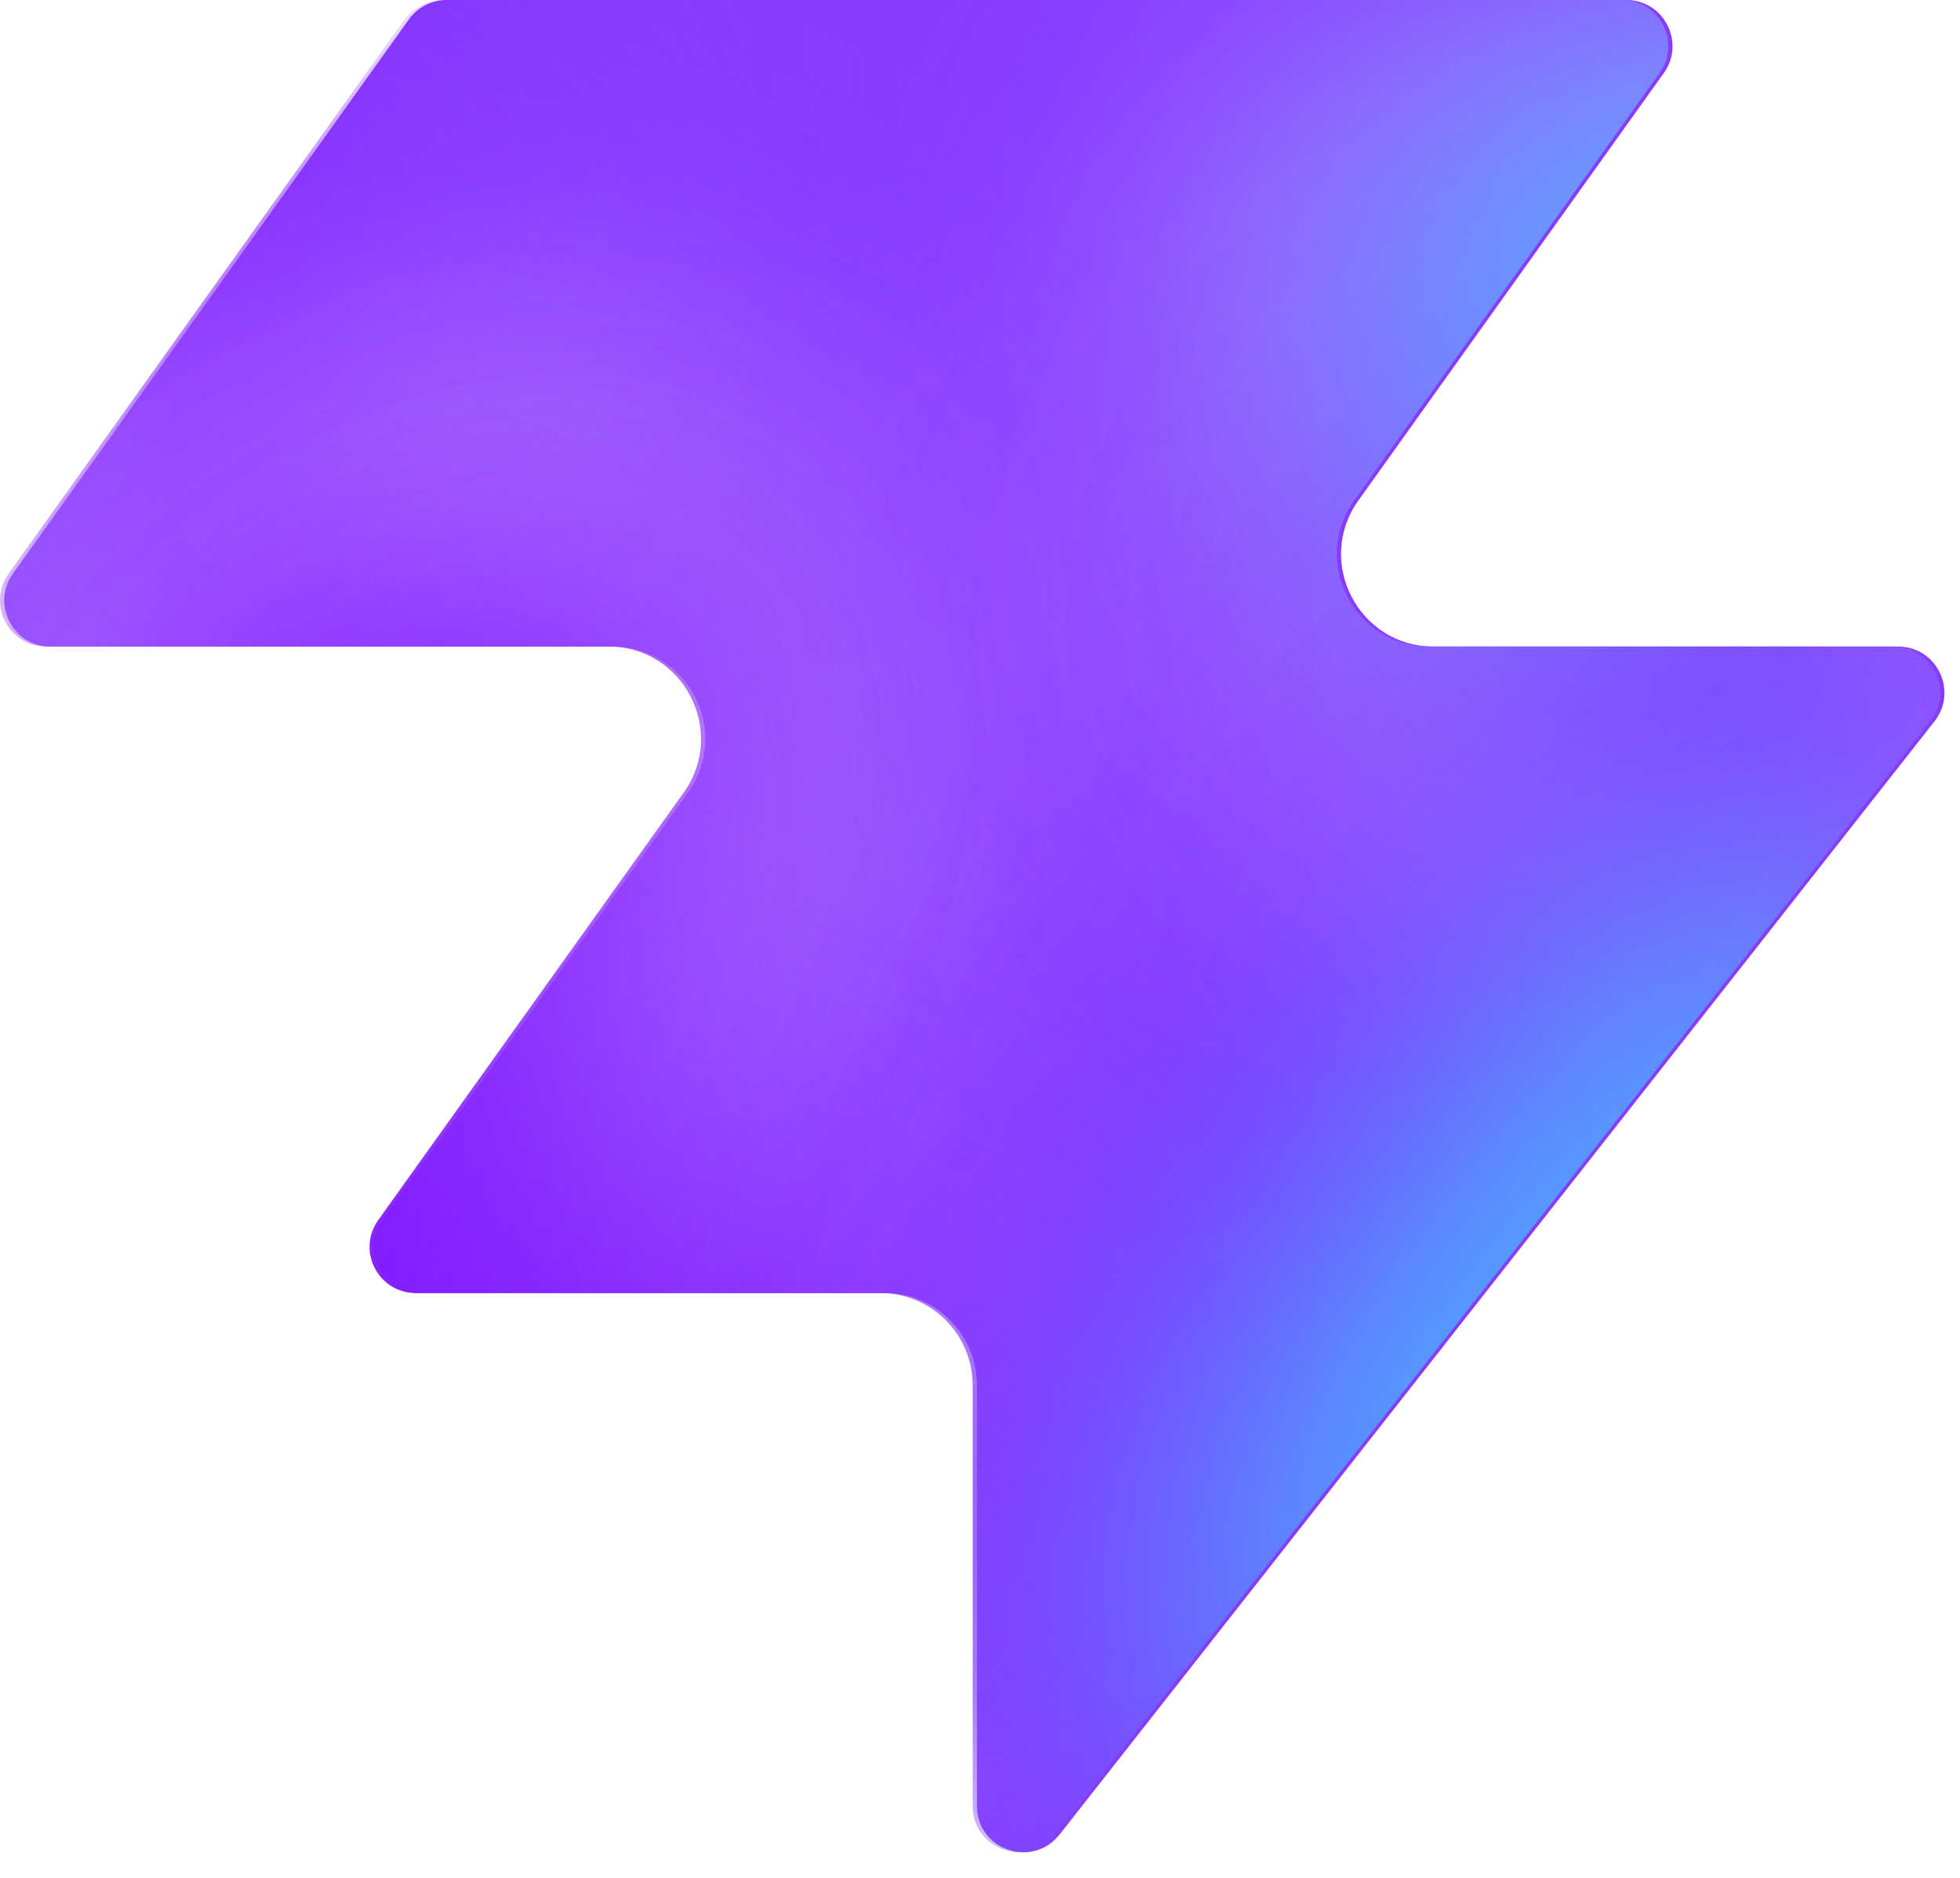
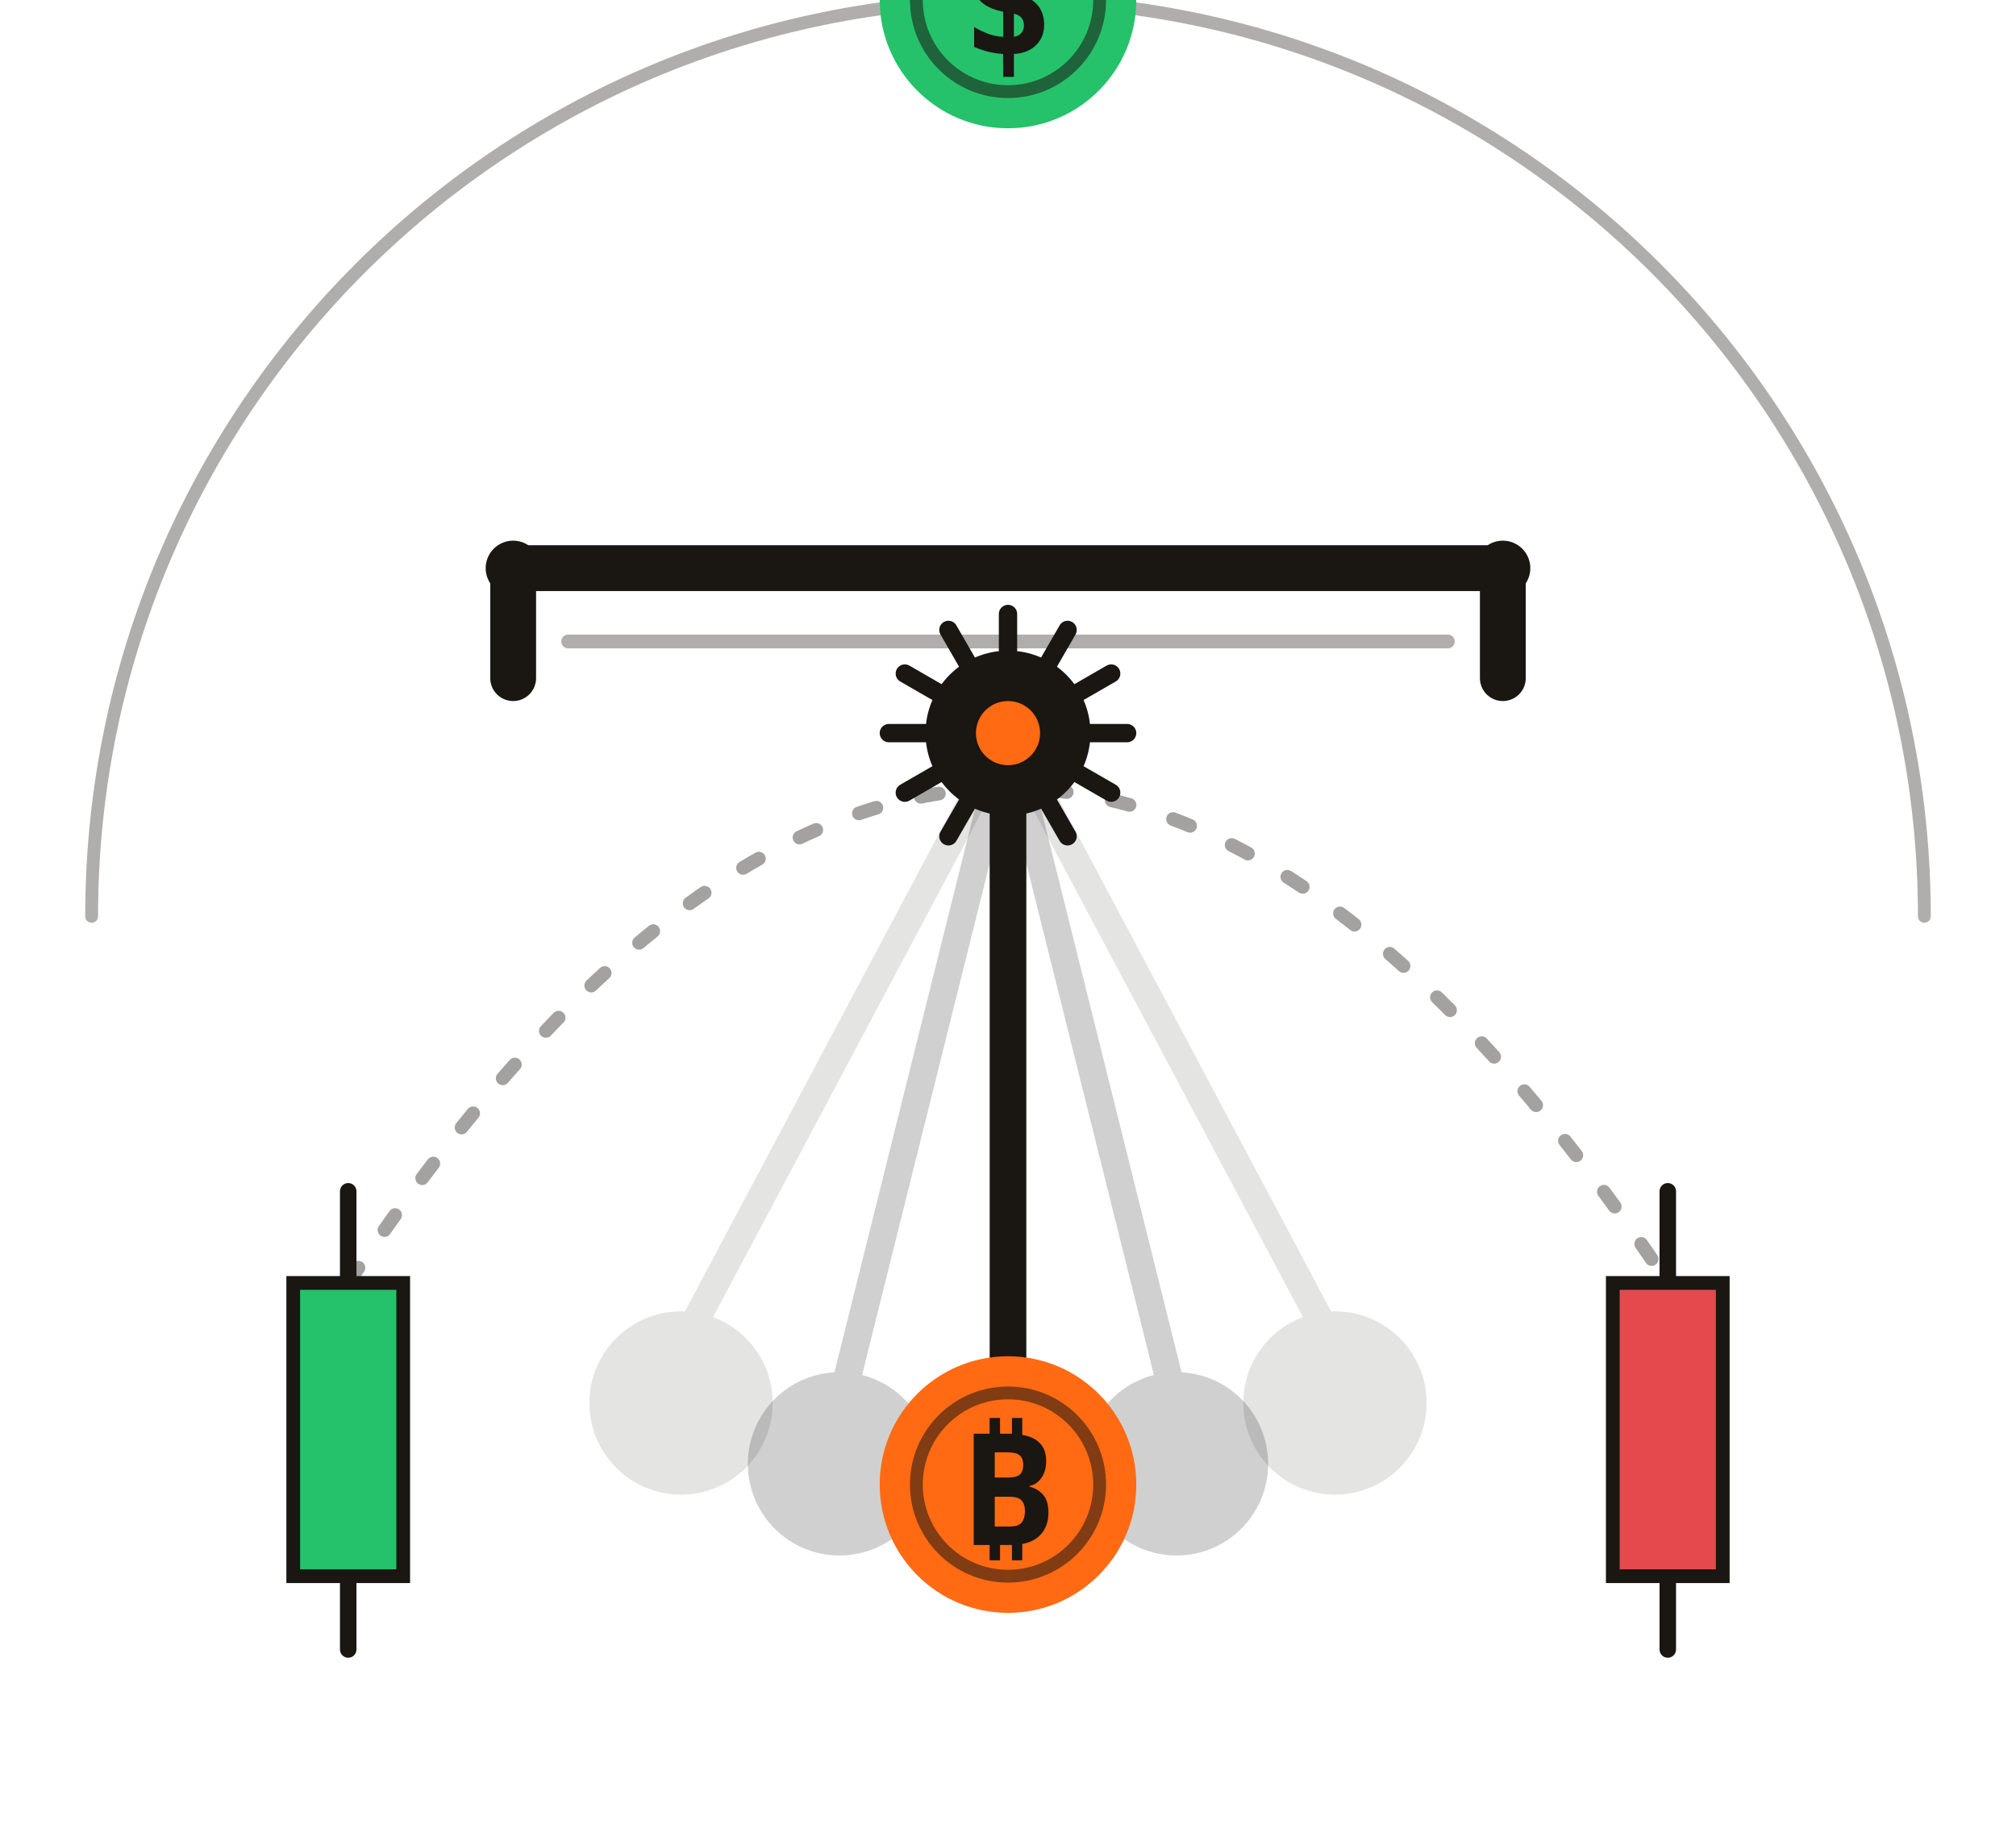
- <svg xmlns="http://www.w3.org/2000/svg" width="48" height="46" fill="none" viewBox="0 0 48 46">
-   <path fill="#863bff" d="M25.946 44.938c-.664.845-2.021.375-2.021-.698V33.937a2.26 2.26 0 0 0-2.262-2.262H10.287c-.92 0-1.456-1.04-.92-1.788l7.48-10.471c1.07-1.497 0-3.578-1.842-3.578H1.237c-.92 0-1.456-1.04-.92-1.788L10.013.474c.214-.297.556-.474.92-.474h28.894c.92 0 1.456 1.04.92 1.788l-7.48 10.471c-1.07 1.498 0 3.579 1.842 3.579h11.377c.943 0 1.473 1.088.89 1.83L25.947 44.94z" style="fill:#863bff;fill:color(display-p3 .525 .23 1);fill-opacity:1" />
-   <mask id="a" width="48" height="46" x="0" y="0" maskUnits="userSpaceOnUse" style="mask-type:alpha">
-     <path fill="#000" d="M25.842 44.938c-.664.844-2.021.375-2.021-.698V33.937a2.26 2.26 0 0 0-2.262-2.262H10.183c-.92 0-1.456-1.04-.92-1.788l7.48-10.471c1.07-1.498 0-3.579-1.842-3.579H1.133c-.92 0-1.456-1.04-.92-1.787L9.91.473c.214-.297.556-.474.92-.474h28.894c.92 0 1.456 1.04.92 1.788l-7.48 10.471c-1.07 1.498 0 3.578 1.842 3.578h11.377c.943 0 1.473 1.088.89 1.832L25.843 44.94z" style="fill:#000;fill-opacity:1" />
-   </mask>
-   <g mask="url(#a)">
-     <g filter="url(#b)">
-       <ellipse cx="5.508" cy="14.704" fill="#ede6ff" rx="5.508" ry="14.704" style="fill:#ede6ff;fill:color(display-p3 .927 .903 1);fill-opacity:1" transform="matrix(.00324 1 1 -.00324 -4.47 31.516)" />
-     </g>
-     <g filter="url(#c)">
-       <ellipse cx="10.399" cy="29.851" fill="#ede6ff" rx="10.399" ry="29.851" style="fill:#ede6ff;fill:color(display-p3 .927 .903 1);fill-opacity:1" transform="matrix(.00324 1 1 -.00324 -39.328 7.883)" />
-     </g>
-     <g filter="url(#d)">
-       <ellipse cx="5.508" cy="30.487" fill="#7e14ff" rx="5.508" ry="30.487" style="fill:#7e14ff;fill:color(display-p3 .492 .077 1);fill-opacity:1" transform="rotate(89.814 -25.913 -14.639)scale(1 -1)" />
-     </g>
-     <g filter="url(#e)">
-       <ellipse cx="5.508" cy="30.599" fill="#7e14ff" rx="5.508" ry="30.599" style="fill:#7e14ff;fill:color(display-p3 .492 .077 1);fill-opacity:1" transform="rotate(89.814 -32.644 -3.334)scale(1 -1)" />
-     </g>
-     <g filter="url(#f)">
-       <ellipse cx="5.508" cy="30.599" fill="#7e14ff" rx="5.508" ry="30.599" style="fill:#7e14ff;fill:color(display-p3 .492 .077 1);fill-opacity:1" transform="matrix(.00324 1 1 -.00324 -34.34 30.47)" />
-     </g>
-     <g filter="url(#g)">
-       <ellipse cx="14.072" cy="22.078" fill="#ede6ff" rx="14.072" ry="22.078" style="fill:#ede6ff;fill:color(display-p3 .927 .903 1);fill-opacity:1" transform="rotate(93.35 24.506 48.493)scale(-1 1)" />
-     </g>
-     <g filter="url(#h)">
-       <ellipse cx="3.47" cy="21.501" fill="#7e14ff" rx="3.47" ry="21.501" style="fill:#7e14ff;fill:color(display-p3 .492 .077 1);fill-opacity:1" transform="rotate(89.009 28.708 47.59)scale(-1 1)" />
-     </g>
-     <g filter="url(#i)">
-       <ellipse cx="3.47" cy="21.501" fill="#7e14ff" rx="3.47" ry="21.501" style="fill:#7e14ff;fill:color(display-p3 .492 .077 1);fill-opacity:1" transform="rotate(89.009 28.708 47.59)scale(-1 1)" />
-     </g>
-     <g filter="url(#j)">
-       <ellipse cx=".387" cy="8.972" fill="#7e14ff" rx="4.407" ry="29.108" style="fill:#7e14ff;fill:color(display-p3 .492 .077 1);fill-opacity:1" transform="rotate(39.51 .387 8.972)" />
-     </g>
-     <g filter="url(#k)">
-       <ellipse cx="47.523" cy="-6.092" fill="#7e14ff" rx="4.407" ry="29.108" style="fill:#7e14ff;fill:color(display-p3 .492 .077 1);fill-opacity:1" transform="rotate(37.892 47.523 -6.092)" />
-     </g>
-     <g filter="url(#l)">
-       <ellipse cx="41.412" cy="6.333" fill="#47bfff" rx="5.971" ry="9.665" style="fill:#47bfff;fill:color(display-p3 .28 .748 1);fill-opacity:1" transform="rotate(37.892 41.412 6.333)" />
-     </g>
-     <g filter="url(#m)">
-       <ellipse cx="-1.879" cy="38.332" fill="#7e14ff" rx="4.407" ry="29.108" style="fill:#7e14ff;fill:color(display-p3 .492 .077 1);fill-opacity:1" transform="rotate(37.892 -1.88 38.332)" />
-     </g>
-     <g filter="url(#n)">
-       <ellipse cx="-1.879" cy="38.332" fill="#7e14ff" rx="4.407" ry="29.108" style="fill:#7e14ff;fill:color(display-p3 .492 .077 1);fill-opacity:1" transform="rotate(37.892 -1.88 38.332)" />
-     </g>
-     <g filter="url(#o)">
-       <ellipse cx="35.651" cy="29.907" fill="#7e14ff" rx="4.407" ry="29.108" style="fill:#7e14ff;fill:color(display-p3 .492 .077 1);fill-opacity:1" transform="rotate(37.892 35.651 29.907)" />
-     </g>
-     <g filter="url(#p)">
-       <ellipse cx="38.418" cy="32.4" fill="#47bfff" rx="5.971" ry="15.297" style="fill:#47bfff;fill:color(display-p3 .28 .748 1);fill-opacity:1" transform="rotate(37.892 38.418 32.4)" />
+ <svg xmlns="http://www.w3.org/2000/svg" viewBox="-30 -40 220 200" fill="none" overflow="visible">
+   <path d="M -20 60 A 100 100 0 0 1 180 60" stroke="#1a1612" stroke-width="1.4" stroke-linecap="round" fill="none" opacity="0.35" />
+   <g style="transform-origin: 80px 60px;">
+     <g style="transform-origin: 80px -40px;">
+       <circle cx="80" cy="-40" r="14" fill="#25c26b" />
+       <circle cx="80" cy="-40" r="10" fill="none" stroke="#1a1612" stroke-width="1.4" opacity="0.55" />
+       <text x="80" y="-40" text-anchor="middle" dominant-baseline="central" font-family="'JetBrains Mono', ui-monospace, monospace" font-size="17" font-weight="700" fill="#1a1612">$</text>
    </g>
  </g>
-   <defs>
-     <filter id="b" width="60.045" height="41.654" x="-19.77" y="16.149" color-interpolation-filters="sRGB" filterUnits="userSpaceOnUse">
-       <feFlood flood-opacity="0" result="BackgroundImageFix" />
-       <feBlend in="SourceGraphic" in2="BackgroundImageFix" result="shape" />
-       <feGaussianBlur result="effect1_foregroundBlur_2002_17158" stdDeviation="7.659" />
-     </filter>
-     <filter id="c" width="90.34" height="51.437" x="-54.613" y="-7.533" color-interpolation-filters="sRGB" filterUnits="userSpaceOnUse">
-       <feFlood flood-opacity="0" result="BackgroundImageFix" />
-       <feBlend in="SourceGraphic" in2="BackgroundImageFix" result="shape" />
-       <feGaussianBlur result="effect1_foregroundBlur_2002_17158" stdDeviation="7.659" />
-     </filter>
-     <filter id="d" width="79.355" height="29.4" x="-49.64" y="2.03" color-interpolation-filters="sRGB" filterUnits="userSpaceOnUse">
-       <feFlood flood-opacity="0" result="BackgroundImageFix" />
-       <feBlend in="SourceGraphic" in2="BackgroundImageFix" result="shape" />
-       <feGaussianBlur result="effect1_foregroundBlur_2002_17158" stdDeviation="4.596" />
-     </filter>
-     <filter id="e" width="79.579" height="29.4" x="-45.045" y="20.029" color-interpolation-filters="sRGB" filterUnits="userSpaceOnUse">
-       <feFlood flood-opacity="0" result="BackgroundImageFix" />
-       <feBlend in="SourceGraphic" in2="BackgroundImageFix" result="shape" />
-       <feGaussianBlur result="effect1_foregroundBlur_2002_17158" stdDeviation="4.596" />
-     </filter>
-     <filter id="f" width="79.579" height="29.4" x="-43.513" y="21.178" color-interpolation-filters="sRGB" filterUnits="userSpaceOnUse">
-       <feFlood flood-opacity="0" result="BackgroundImageFix" />
-       <feBlend in="SourceGraphic" in2="BackgroundImageFix" result="shape" />
-       <feGaussianBlur result="effect1_foregroundBlur_2002_17158" stdDeviation="4.596" />
-     </filter>
-     <filter id="g" width="74.749" height="58.852" x="15.756" y="-17.901" color-interpolation-filters="sRGB" filterUnits="userSpaceOnUse">
-       <feFlood flood-opacity="0" result="BackgroundImageFix" />
-       <feBlend in="SourceGraphic" in2="BackgroundImageFix" result="shape" />
-       <feGaussianBlur result="effect1_foregroundBlur_2002_17158" stdDeviation="7.659" />
-     </filter>
-     <filter id="h" width="61.377" height="25.362" x="23.548" y="2.284" color-interpolation-filters="sRGB" filterUnits="userSpaceOnUse">
-       <feFlood flood-opacity="0" result="BackgroundImageFix" />
-       <feBlend in="SourceGraphic" in2="BackgroundImageFix" result="shape" />
-       <feGaussianBlur result="effect1_foregroundBlur_2002_17158" stdDeviation="4.596" />
-     </filter>
-     <filter id="i" width="61.377" height="25.362" x="23.548" y="2.284" color-interpolation-filters="sRGB" filterUnits="userSpaceOnUse">
-       <feFlood flood-opacity="0" result="BackgroundImageFix" />
-       <feBlend in="SourceGraphic" in2="BackgroundImageFix" result="shape" />
-       <feGaussianBlur result="effect1_foregroundBlur_2002_17158" stdDeviation="4.596" />
-     </filter>
-     <filter id="j" width="56.045" height="63.649" x="-27.636" y="-22.853" color-interpolation-filters="sRGB" filterUnits="userSpaceOnUse">
-       <feFlood flood-opacity="0" result="BackgroundImageFix" />
-       <feBlend in="SourceGraphic" in2="BackgroundImageFix" result="shape" />
-       <feGaussianBlur result="effect1_foregroundBlur_2002_17158" stdDeviation="4.596" />
-     </filter>
-     <filter id="k" width="54.814" height="64.646" x="20.116" y="-38.415" color-interpolation-filters="sRGB" filterUnits="userSpaceOnUse">
-       <feFlood flood-opacity="0" result="BackgroundImageFix" />
-       <feBlend in="SourceGraphic" in2="BackgroundImageFix" result="shape" />
-       <feGaussianBlur result="effect1_foregroundBlur_2002_17158" stdDeviation="4.596" />
-     </filter>
-     <filter id="l" width="33.541" height="35.313" x="24.641" y="-11.323" color-interpolation-filters="sRGB" filterUnits="userSpaceOnUse">
-       <feFlood flood-opacity="0" result="BackgroundImageFix" />
-       <feBlend in="SourceGraphic" in2="BackgroundImageFix" result="shape" />
-       <feGaussianBlur result="effect1_foregroundBlur_2002_17158" stdDeviation="4.596" />
-     </filter>
-     <filter id="m" width="54.814" height="64.646" x="-29.286" y="6.009" color-interpolation-filters="sRGB" filterUnits="userSpaceOnUse">
-       <feFlood flood-opacity="0" result="BackgroundImageFix" />
-       <feBlend in="SourceGraphic" in2="BackgroundImageFix" result="shape" />
-       <feGaussianBlur result="effect1_foregroundBlur_2002_17158" stdDeviation="4.596" />
-     </filter>
-     <filter id="n" width="54.814" height="64.646" x="-29.286" y="6.009" color-interpolation-filters="sRGB" filterUnits="userSpaceOnUse">
-       <feFlood flood-opacity="0" result="BackgroundImageFix" />
-       <feBlend in="SourceGraphic" in2="BackgroundImageFix" result="shape" />
-       <feGaussianBlur result="effect1_foregroundBlur_2002_17158" stdDeviation="4.596" />
-     </filter>
-     <filter id="o" width="54.814" height="64.646" x="8.244" y="-2.416" color-interpolation-filters="sRGB" filterUnits="userSpaceOnUse">
-       <feFlood flood-opacity="0" result="BackgroundImageFix" />
-       <feBlend in="SourceGraphic" in2="BackgroundImageFix" result="shape" />
-       <feGaussianBlur result="effect1_foregroundBlur_2002_17158" stdDeviation="4.596" />
-     </filter>
-     <filter id="p" width="39.409" height="43.623" x="18.713" y="10.588" color-interpolation-filters="sRGB" filterUnits="userSpaceOnUse">
-       <feFlood flood-opacity="0" result="BackgroundImageFix" />
-       <feBlend in="SourceGraphic" in2="BackgroundImageFix" result="shape" />
-       <feGaussianBlur result="effect1_foregroundBlur_2002_17158" stdDeviation="4.596" />
-     </filter>
-   </defs>
+   <path d="M 26 22 L 134 22" stroke="#1a1612" stroke-width="5" stroke-linecap="round" />
+   <path d="M 26 22 L 26 34" stroke="#1a1612" stroke-width="5" stroke-linecap="round" />
+   <path d="M 134 22 L 134 34" stroke="#1a1612" stroke-width="5" stroke-linecap="round" />
+   <path d="M 32 30 L 128 30" stroke="#1a1612" stroke-width="1.5" stroke-linecap="round" opacity="0.35" />
+   <circle cx="26" cy="22" r="3" fill="#1a1612" />
+   <circle cx="134" cy="22" r="3" fill="#1a1612" />
+   <path d="M 8 100 Q 80 -8 152 100" stroke="#1a1612" stroke-width="1.5" stroke-linecap="round" stroke-dasharray="2 5" opacity="0.4" />
+   <line x1="8" y1="90" x2="8" y2="140" stroke="#1a1612" stroke-width="1.8" stroke-linecap="round" />
+   <rect x="2" y="100" width="12" height="32" fill="#25c26b" stroke="#1a1612" stroke-width="1.5" />
+   <line x1="152" y1="90" x2="152" y2="140" stroke="#1a1612" stroke-width="1.8" stroke-linecap="round" />
+   <rect x="146" y="100" width="12" height="32" fill="#e5484d" stroke="#1a1612" stroke-width="1.5" />
+   <g opacity="0.12">
+     <line x1="80" y1="40" x2="44.32" y2="107.10" stroke="#1a1612" stroke-width="3" stroke-linecap="round" />
+     <circle cx="44.32" cy="113.10" r="10" fill="#1a1612" />
+   </g>
+   <g opacity="0.12">
+     <line x1="80" y1="40" x2="115.68" y2="107.10" stroke="#1a1612" stroke-width="3" stroke-linecap="round" />
+     <circle cx="115.68" cy="113.10" r="10" fill="#1a1612" />
+   </g>
+   <g opacity="0.2">
+     <line x1="80" y1="40" x2="61.61" y2="113.74" stroke="#1a1612" stroke-width="3" stroke-linecap="round" />
+     <circle cx="61.61" cy="119.74" r="10" fill="#1a1612" />
+   </g>
+   <g opacity="0.2">
+     <line x1="80" y1="40" x2="98.39" y2="113.74" stroke="#1a1612" stroke-width="3" stroke-linecap="round" />
+     <circle cx="98.39" cy="119.74" r="10" fill="#1a1612" />
+   </g>
+   <g style="transform-origin: 80px 40px;">
+     <line x1="80" y1="40" x2="80" y2="110" stroke="#1a1612" stroke-width="4" stroke-linecap="round" />
+     <circle cx="80" cy="40" r="3.2" fill="#1a1612" />
+     <g style="transform-origin: 80px 122px;">
+       <circle cx="80" cy="122" r="14" fill="#ff6a13" />
+       <circle cx="80" cy="122" r="10" fill="none" stroke="#1a1612" stroke-width="1.4" opacity="0.55" />
+       <text x="80" y="122" text-anchor="middle" dominant-baseline="central" font-family="'JetBrains Mono', ui-monospace, monospace" font-size="17" font-weight="700" fill="#1a1612">₿</text>
+     </g>
+   </g>
+   <circle cx="80" cy="40" r="9" fill="#1a1612" />
+   <line x1="89.00" y1="40.00" x2="93.00" y2="40.00" stroke="#1a1612" stroke-width="2" stroke-linecap="round" />
+   <line x1="87.79" y1="44.50" x2="91.26" y2="46.50" stroke="#1a1612" stroke-width="2" stroke-linecap="round" />
+   <line x1="84.50" y1="47.79" x2="86.50" y2="51.26" stroke="#1a1612" stroke-width="2" stroke-linecap="round" />
+   <line x1="80.00" y1="49.00" x2="80.00" y2="53.00" stroke="#1a1612" stroke-width="2" stroke-linecap="round" />
+   <line x1="75.50" y1="47.79" x2="73.50" y2="51.26" stroke="#1a1612" stroke-width="2" stroke-linecap="round" />
+   <line x1="72.21" y1="44.50" x2="68.74" y2="46.50" stroke="#1a1612" stroke-width="2" stroke-linecap="round" />
+   <line x1="71.00" y1="40.00" x2="67.00" y2="40.00" stroke="#1a1612" stroke-width="2" stroke-linecap="round" />
+   <line x1="72.21" y1="35.50" x2="68.74" y2="33.50" stroke="#1a1612" stroke-width="2" stroke-linecap="round" />
+   <line x1="75.50" y1="32.21" x2="73.50" y2="28.74" stroke="#1a1612" stroke-width="2" stroke-linecap="round" />
+   <line x1="80.00" y1="31.00" x2="80.00" y2="27.00" stroke="#1a1612" stroke-width="2" stroke-linecap="round" />
+   <line x1="84.50" y1="32.21" x2="86.50" y2="28.74" stroke="#1a1612" stroke-width="2" stroke-linecap="round" />
+   <line x1="87.79" y1="35.50" x2="91.26" y2="33.50" stroke="#1a1612" stroke-width="2" stroke-linecap="round" />
+   <circle cx="80" cy="40" r="3.5" fill="#ff6a13" />
</svg>
